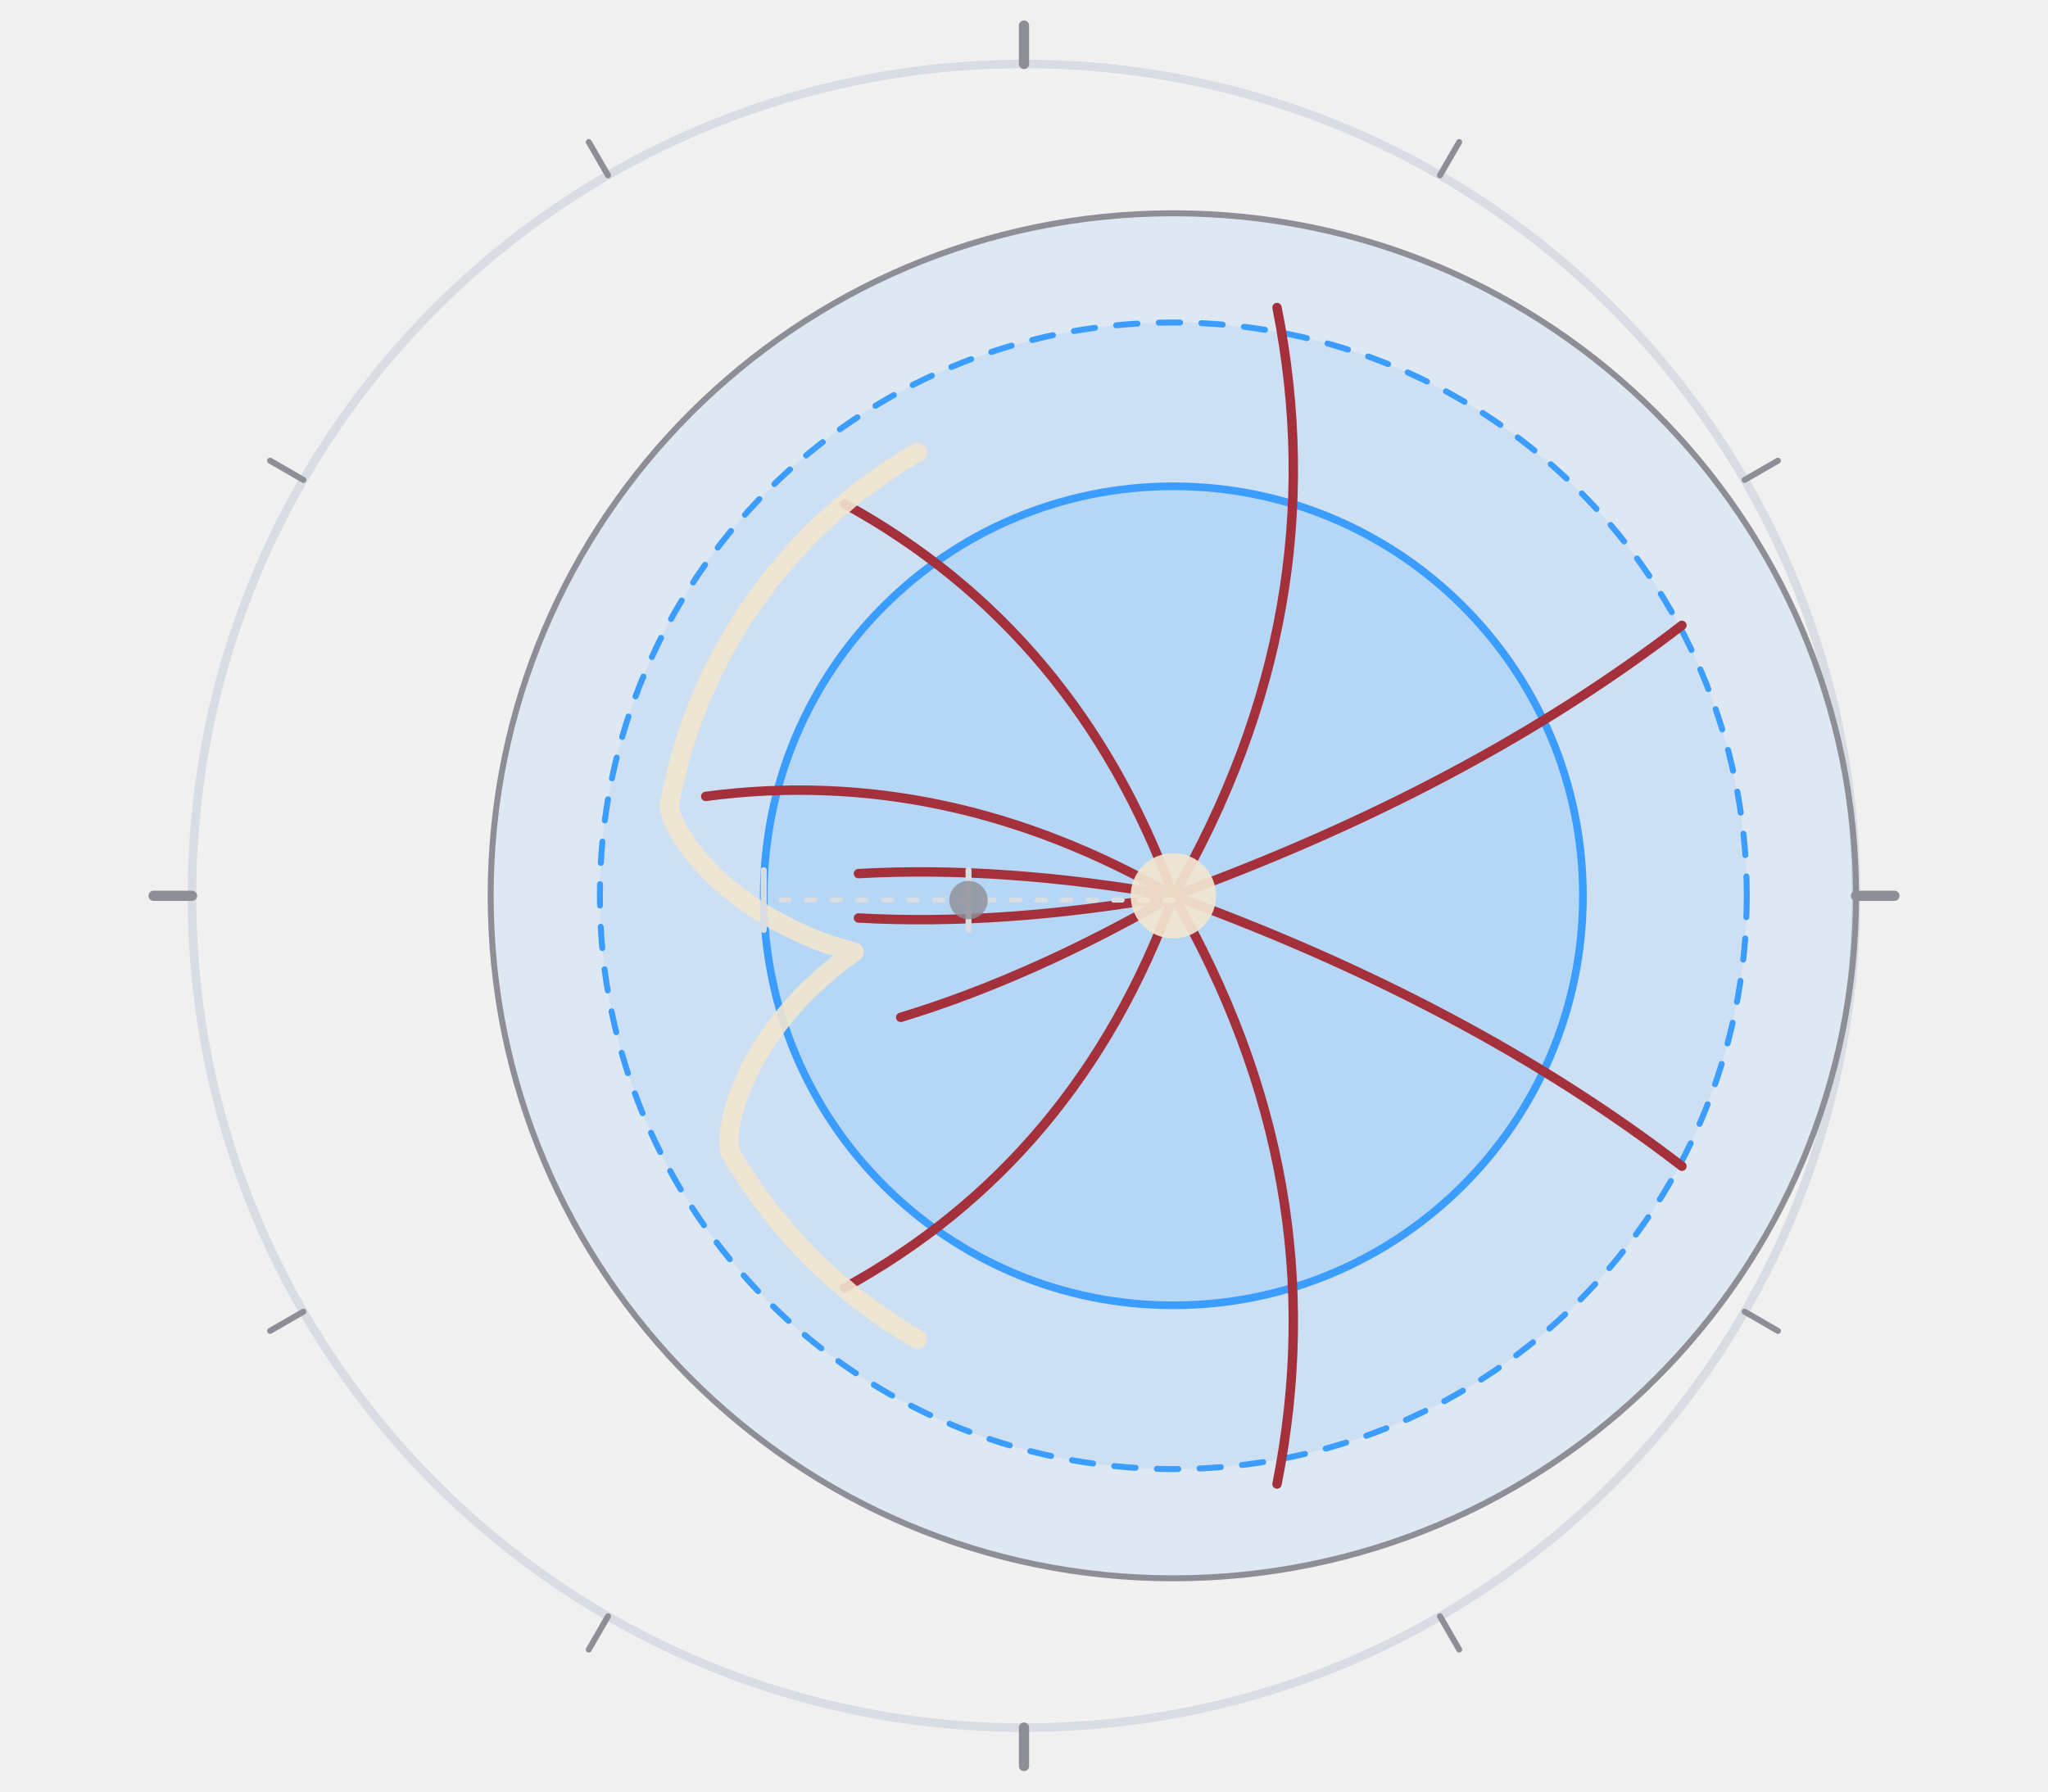
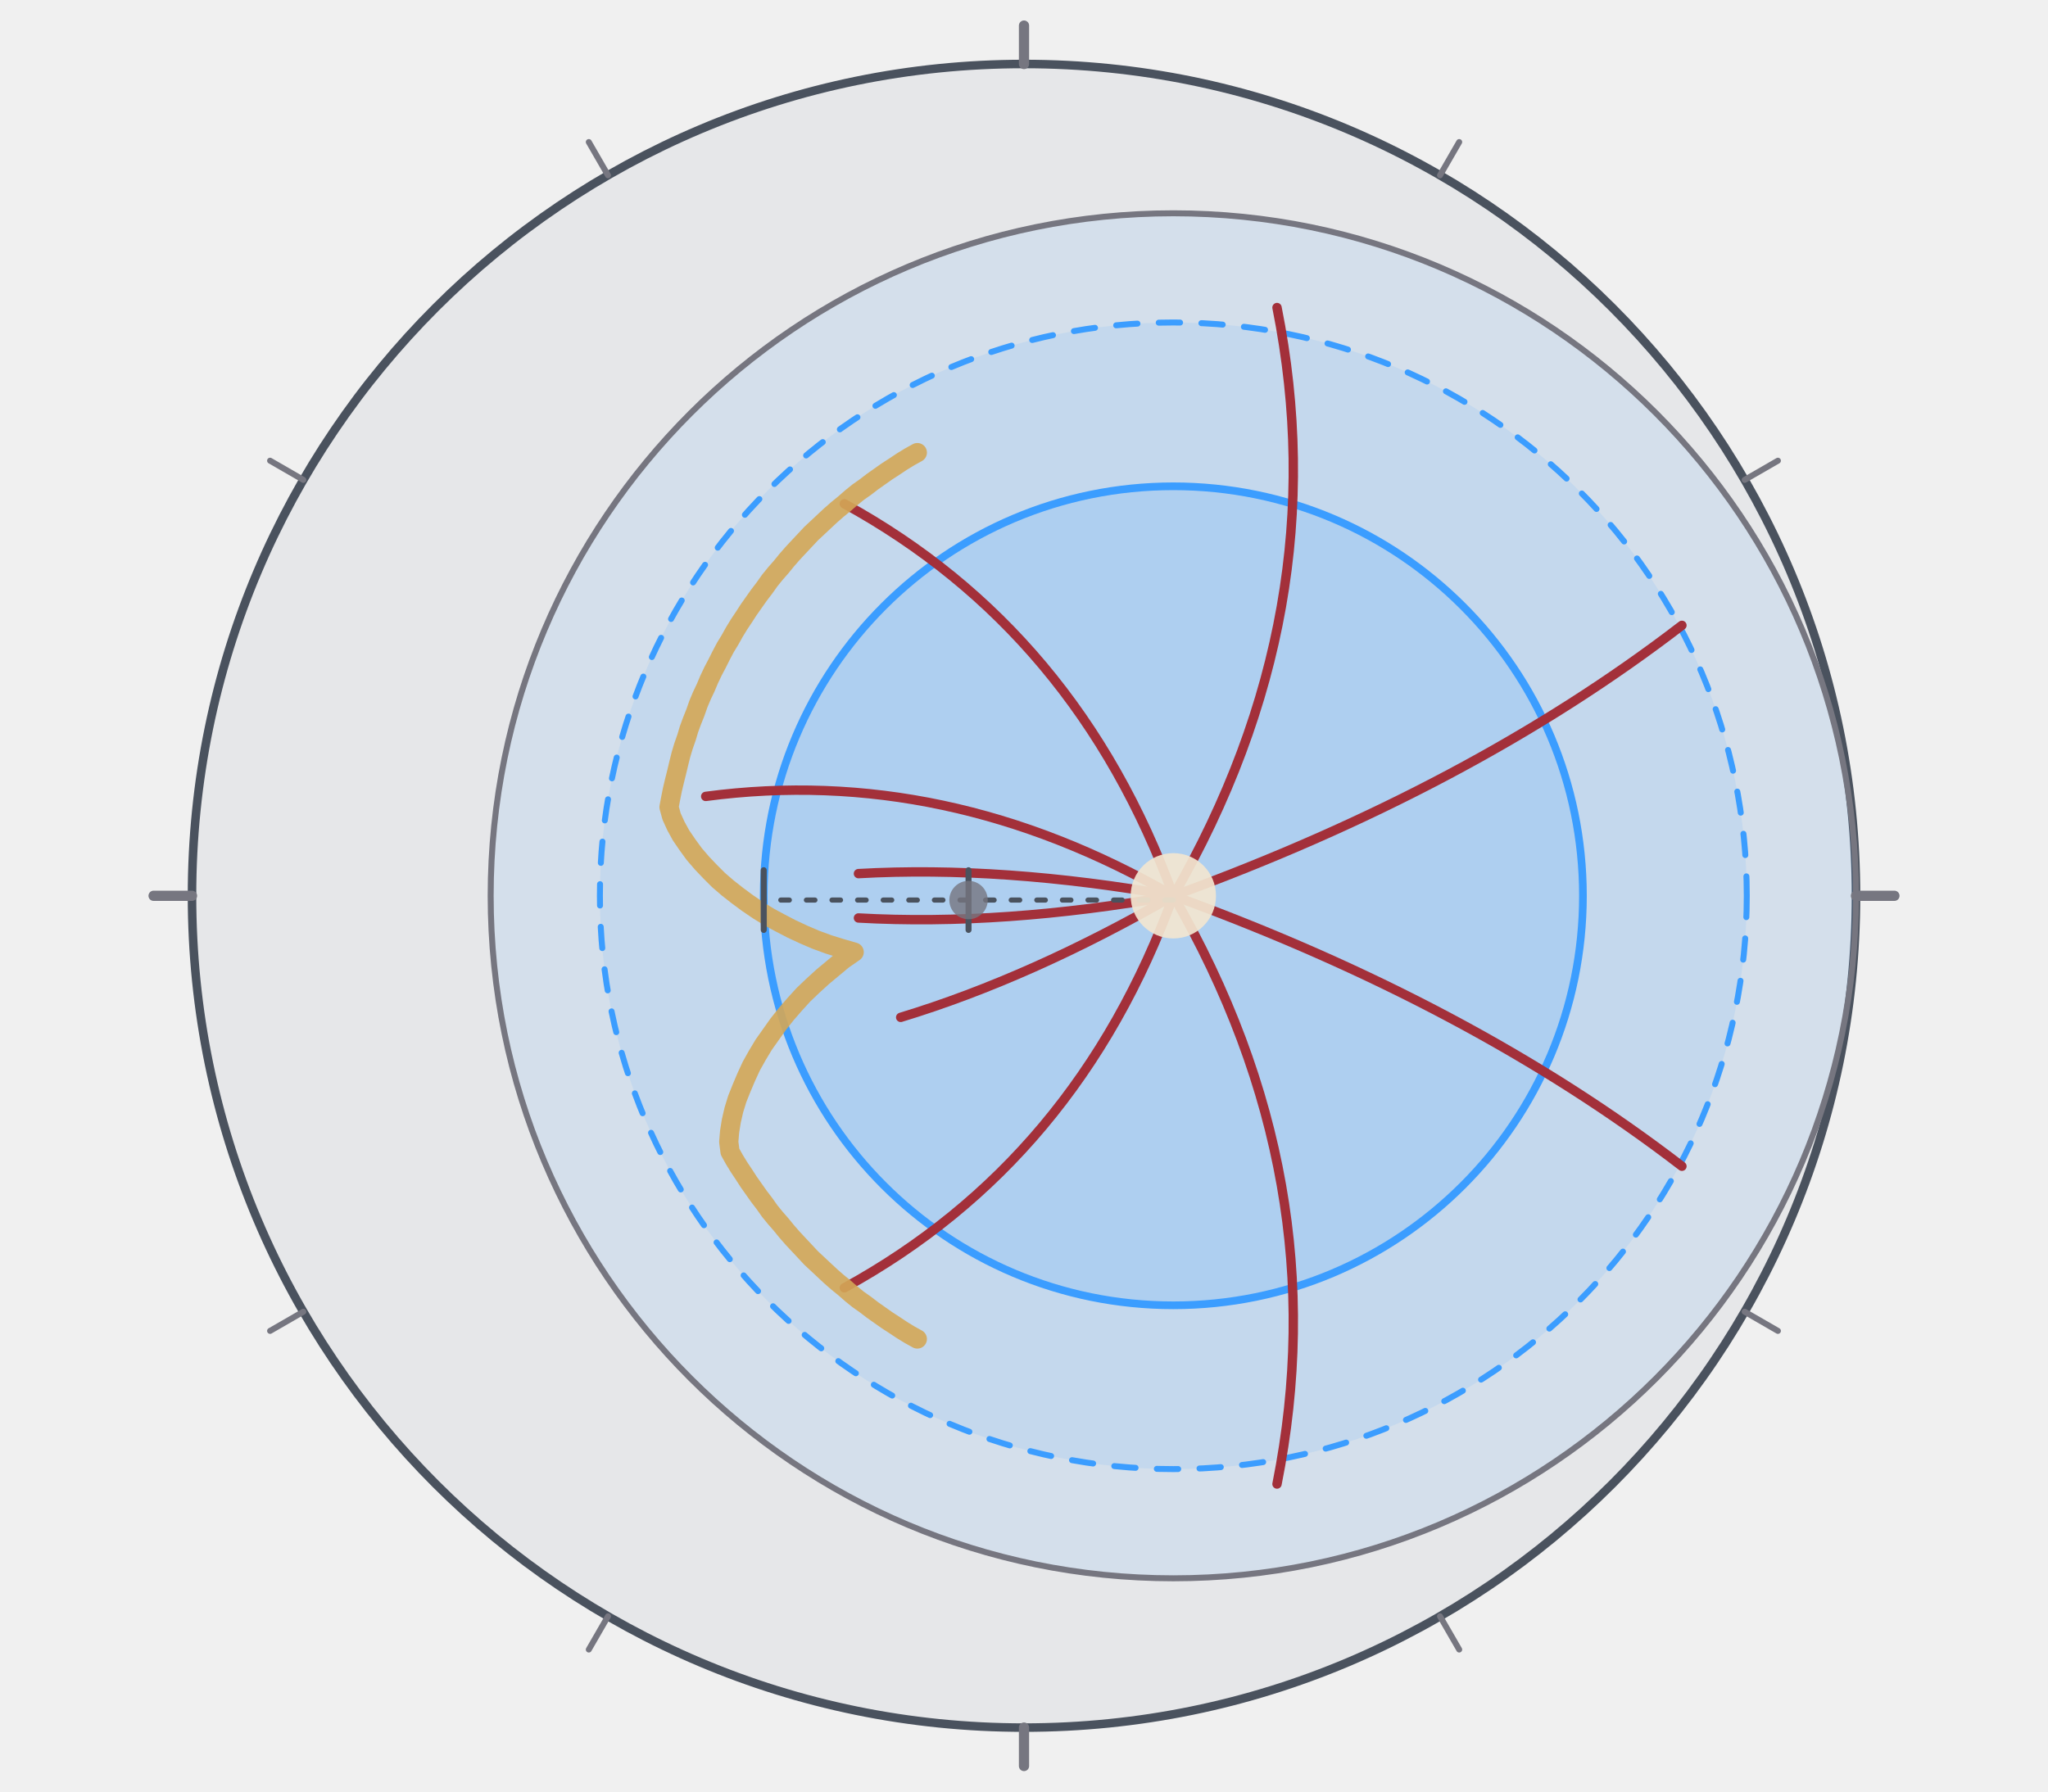
<svg xmlns="http://www.w3.org/2000/svg" width="480" height="420" viewBox="0 0 480 420" fill="none" stroke-linecap="round" stroke-linejoin="round">
-   <circle cx="240" cy="210" r="195" fill="#ffffff" fill-opacity="0.05" stroke="#d8dce3" stroke-width="2" />
-   <circle cx="275" cy="210" r="160" fill="#3b9dff" fill-opacity="0.10" stroke="#8e8e96" stroke-width="1.4" />
+   <circle cx="240" cy="210" r="195" fill="#1f3550" fill-opacity="0.05" stroke="#4a525e" stroke-width="2" />
+   <circle cx="275" cy="210" r="160" fill="#3b9dff" fill-opacity="0.10" stroke="#767680" stroke-width="1.4" />
  <circle cx="275" cy="210" r="134.4" fill="#3b9dff" fill-opacity="0.10" stroke="#3b9dff" stroke-width="1.4" stroke-dasharray="5 5" />
  <circle cx="275" cy="210" r="96" fill="#3b9dff" fill-opacity="0.16" stroke="#3b9dff" stroke-width="1.8" />
-   <path d="M240 15 L240 6" stroke="#8e8e96" stroke-width="2.4" />
-   <path d="M337.5 41.1 L342 33.3" stroke="#8e8e96" stroke-width="1.4" />
-   <path d="M408.9 112.5 L416.7 108" stroke="#8e8e96" stroke-width="1.4" />
-   <path d="M435 210 L444 210" stroke="#8e8e96" stroke-width="2.4" />
-   <path d="M408.9 307.5 L416.7 312" stroke="#8e8e96" stroke-width="1.4" />
-   <path d="M337.5 378.9 L342 386.7" stroke="#8e8e96" stroke-width="1.4" />
-   <path d="M240 405 L240 414" stroke="#8e8e96" stroke-width="2.4" />
-   <path d="M142.5 378.9 L138 386.7" stroke="#8e8e96" stroke-width="1.4" />
-   <path d="M71.1 307.5 L63.3 312" stroke="#8e8e96" stroke-width="1.4" />
-   <path d="M45 210 L36 210" stroke="#8e8e96" stroke-width="2.4" />
-   <path d="M71.1 112.5 L63.3 108" stroke="#8e8e96" stroke-width="1.4" />
-   <path d="M142.5 41.1 L138 33.3" stroke="#8e8e96" stroke-width="1.4" />
+   <path d="M240 15 L240 6" stroke="#767680" stroke-width="2.4" />
+   <path d="M337.5 41.1 L342 33.3" stroke="#767680" stroke-width="1.4" />
+   <path d="M408.9 112.5 L416.7 108" stroke="#767680" stroke-width="1.4" />
+   <path d="M435 210 L444 210" stroke="#767680" stroke-width="2.4" />
+   <path d="M408.9 307.5 L416.7 312" stroke="#767680" stroke-width="1.4" />
+   <path d="M337.5 378.9 L342 386.7" stroke="#767680" stroke-width="1.4" />
+   <path d="M240 405 L240 414" stroke="#767680" stroke-width="2.4" />
+   <path d="M142.5 378.9 L138 386.7" stroke="#767680" stroke-width="1.4" />
+   <path d="M71.1 307.5 L63.3 312" stroke="#767680" stroke-width="1.4" />
+   <path d="M45 210 L36 210" stroke="#767680" stroke-width="2.4" />
+   <path d="M71.1 112.5 L63.3 108" stroke="#767680" stroke-width="1.4" />
+   <path d="M142.5 41.1 L138 33.3" stroke="#767680" stroke-width="1.4" />
  <path d="M275 210 Q221.7 179.2 165.4 186.7" stroke="#a3303a" stroke-width="2.2" />
  <path d="M275 210 Q241.7 229.2 211.1 238.5" stroke="#a3303a" stroke-width="2.2" />
  <path d="M275 210 Q234.9 202.9 201.2 204.8" stroke="#a3303a" stroke-width="2.2" />
  <path d="M275 210 Q234.9 217.1 201.2 215.2" stroke="#a3303a" stroke-width="2.2" />
  <path d="M275 210 Q313.5 143.3 299.3 72.1" stroke="#a3303a" stroke-width="2.2" />
  <path d="M275 210 Q313.5 276.7 299.3 347.9" stroke="#a3303a" stroke-width="2.2" />
  <path d="M275 210 Q344.8 184.6 394.2 146.6" stroke="#a3303a" stroke-width="2.2" />
  <path d="M275 210 Q344.8 235.4 394.2 273.4" stroke="#a3303a" stroke-width="2.2" />
  <path d="M275 210 Q252.4 148 197.9 118.1" stroke="#a3303a" stroke-width="2.2" />
  <path d="M275 210 Q252.4 272 197.9 301.9" stroke="#a3303a" stroke-width="2.2" />
-   <path d="M215 106.1 L213.2 107.1 L211.4 108.2 L209.6 109.4 L207.9 110.5 L206.2 111.7 L204.5 112.9 L202.8 114.2 L201.1 115.4 L199.5 116.7 L197.9 118.1 L196.3 119.4 L194.7 120.8 L193.2 122.2 L191.6 123.7 L190.1 125.1 L188.7 126.6 L187.2 128.2 L185.8 129.7 L184.4 131.3 L183.1 132.9 L181.7 134.5 L180.4 136.1 L179.2 137.8 L177.9 139.5 L176.7 141.2 L175.5 142.9 L174.4 144.6 L173.2 146.4 L172.1 148.2 L171.1 150 L170 151.8 L169 153.7 L168.1 155.5 L167.1 157.4 L166.2 159.3 L165.4 161.2 L164.5 163.1 L163.7 165 L163 167 L162.2 169 L161.5 170.9 L160.9 172.9 L160.2 174.9 L159.6 176.9 L159.1 178.9 L158.6 181 L158.1 183 L157.6 185.1 L157.2 187.1 L156.8 189.2 L157.4 191.4 L158.4 193.6 L159.6 195.8 L161.1 198 L162.7 200.2 L164.5 202.3 L166.4 204.3 L168.4 206.3 L170.6 208.2 L172.9 210 L175.2 211.7 L177.7 213.4 L180.3 215 L182.9 216.4 L185.6 217.8 L188.4 219.1 L191.2 220.3 L194.2 221.4 L197.1 222.3 L200.2 223.2 L197.6 225 L195.2 227 L192.8 229 L190.5 231.1 L188.3 233.2 L186.3 235.4 L184.3 237.7 L182.4 240.1 L180.7 242.5 L179 244.9 L177.5 247.4 L176.1 249.9 L174.9 252.5 L173.8 255.1 L172.8 257.6 L172 260.2 L171.4 262.8 L171 265.3 L170.8 267.7 L171.1 270 L172.1 271.8 L173.2 273.6 L174.4 275.4 L175.5 277.1 L176.7 278.8 L177.9 280.5 L179.2 282.2 L180.4 283.9 L181.7 285.5 L183.1 287.1 L184.4 288.7 L185.8 290.3 L187.2 291.8 L188.7 293.4 L190.1 294.9 L191.6 296.3 L193.2 297.8 L194.7 299.2 L196.3 300.6 L197.9 301.9 L199.5 303.3 L201.1 304.6 L202.8 305.8 L204.5 307.1 L206.2 308.3 L207.9 309.5 L209.6 310.6 L211.4 311.8 L213.2 312.9 L215 313.9" stroke="#f2e6d0" stroke-opacity="0.9" stroke-width="4.5" />
-   <path d="M275 211 L179 211" stroke="#d8dce3" stroke-width="1.2" stroke-dasharray="2 4" />
-   <path d="M227 204 V218 M179 204 V218" stroke="#d8dce3" stroke-width="1.4" />
-   <circle cx="227" cy="211" r="4.5" fill="#8e8e96" fill-opacity="0.8" />
+   <path d="M215 106.1 L213.2 107.1 L211.4 108.2 L209.6 109.4 L207.9 110.5 L206.2 111.7 L204.5 112.9 L202.8 114.2 L201.1 115.4 L199.5 116.7 L197.9 118.1 L196.3 119.4 L194.7 120.8 L193.2 122.2 L191.6 123.7 L190.1 125.1 L188.7 126.6 L187.2 128.2 L185.8 129.7 L184.4 131.3 L183.1 132.9 L181.7 134.5 L180.4 136.1 L179.2 137.8 L177.9 139.5 L176.7 141.2 L175.5 142.9 L174.4 144.6 L173.2 146.4 L172.1 148.2 L171.1 150 L170 151.8 L169 153.7 L168.1 155.5 L167.1 157.4 L166.2 159.3 L165.4 161.2 L164.5 163.1 L163.7 165 L163 167 L162.2 169 L161.5 170.9 L160.9 172.9 L160.2 174.9 L159.6 176.9 L159.1 178.9 L158.6 181 L158.1 183 L157.6 185.1 L157.2 187.1 L156.8 189.2 L157.4 191.4 L158.4 193.6 L159.6 195.8 L161.1 198 L162.7 200.2 L164.5 202.3 L166.4 204.3 L168.4 206.3 L170.6 208.2 L172.9 210 L175.2 211.7 L177.7 213.4 L180.3 215 L182.9 216.4 L185.6 217.8 L188.4 219.1 L191.2 220.3 L194.2 221.4 L197.1 222.3 L200.2 223.2 L197.6 225 L195.2 227 L192.8 229 L190.5 231.1 L188.3 233.2 L186.3 235.4 L184.3 237.7 L182.4 240.1 L180.7 242.5 L179 244.9 L177.5 247.4 L176.1 249.9 L174.9 252.5 L173.8 255.1 L172.8 257.6 L172 260.2 L171.4 262.8 L171 265.3 L170.8 267.7 L171.1 270 L172.1 271.8 L173.2 273.6 L174.4 275.4 L175.5 277.1 L176.7 278.8 L177.9 280.5 L179.2 282.2 L180.4 283.9 L181.7 285.5 L183.1 287.1 L184.4 288.7 L185.8 290.3 L187.2 291.8 L188.7 293.4 L190.1 294.9 L191.6 296.3 L193.2 297.8 L194.7 299.2 L196.3 300.6 L197.9 301.9 L199.5 303.3 L201.1 304.6 L202.8 305.8 L204.5 307.1 L206.2 308.3 L207.9 309.5 L209.6 310.6 L211.4 311.8 L213.2 312.9 L215 313.9" stroke="#d4a857" stroke-opacity="0.9" stroke-width="4.5" />
+   <path d="M275 211 L179 211" stroke="#4a525e" stroke-width="1.2" stroke-dasharray="2 4" />
+   <path d="M227 204 V218 M179 204 V218" stroke="#4a525e" stroke-width="1.4" />
+   <circle cx="227" cy="211" r="4.5" fill="#767680" fill-opacity="0.8" />
  <circle cx="275" cy="210" r="10" fill="#f2e6d0" fill-opacity="0.92" />
</svg>
